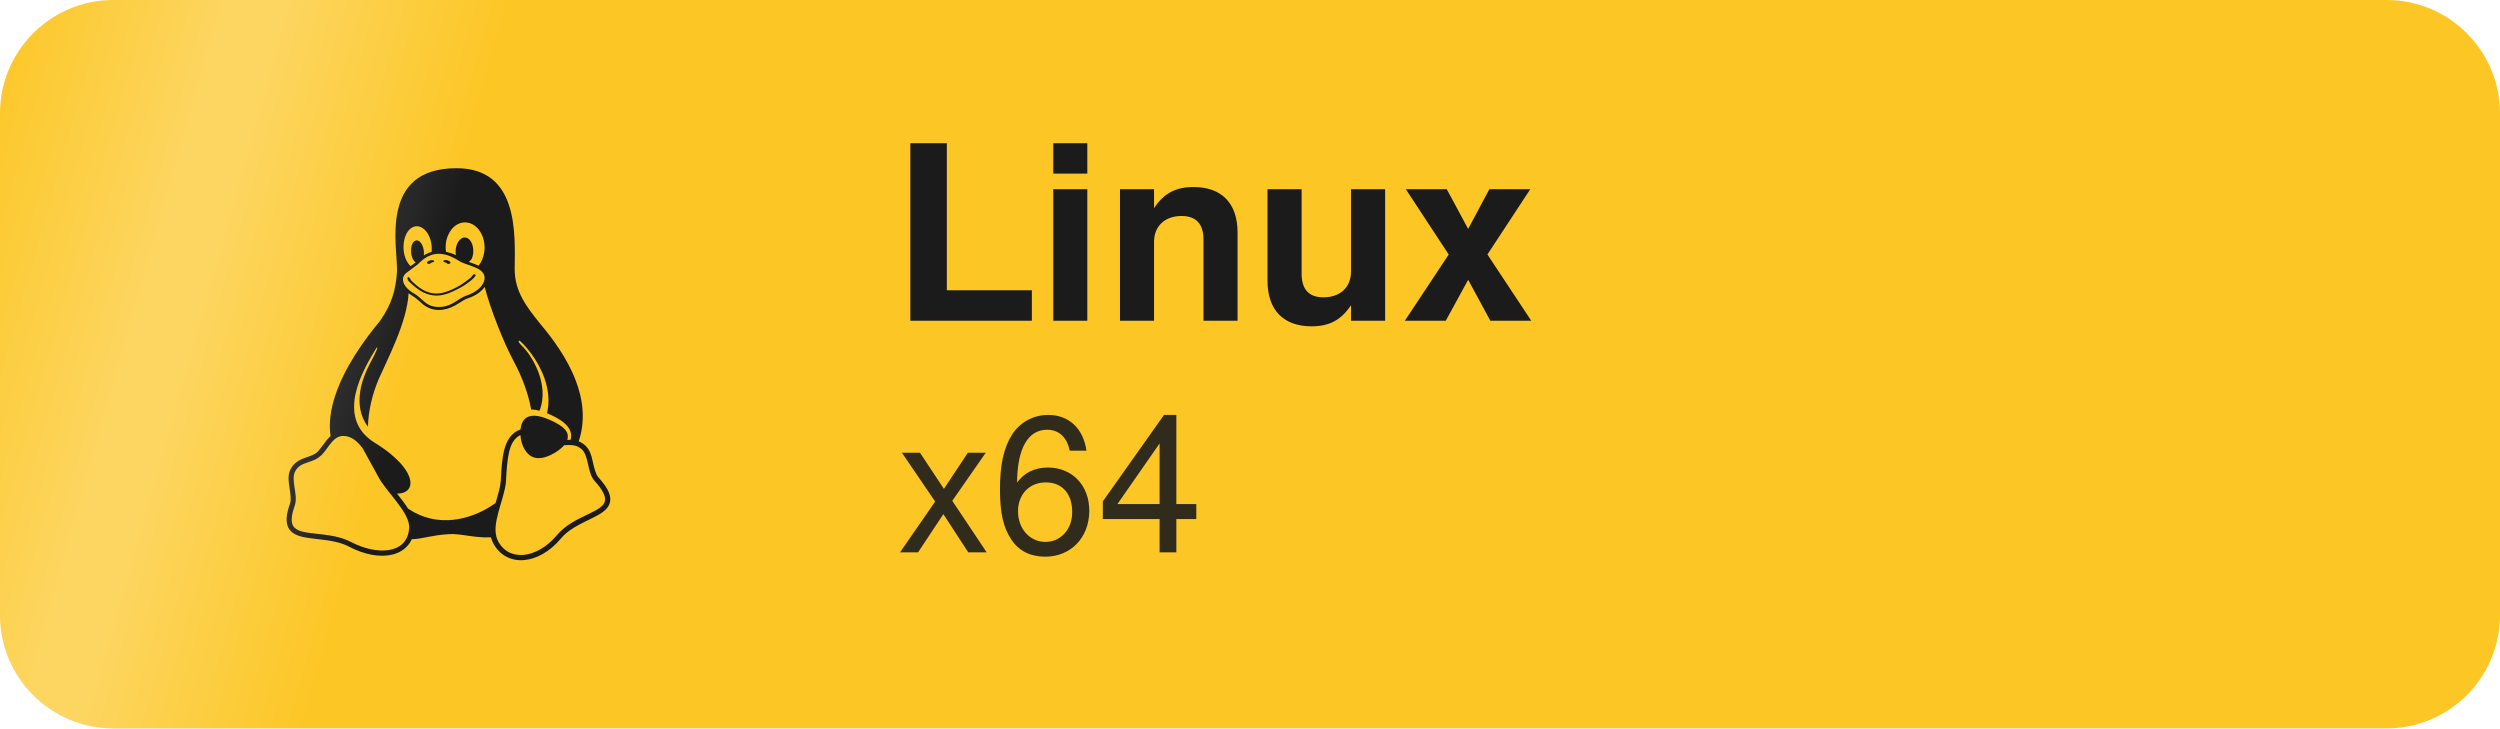
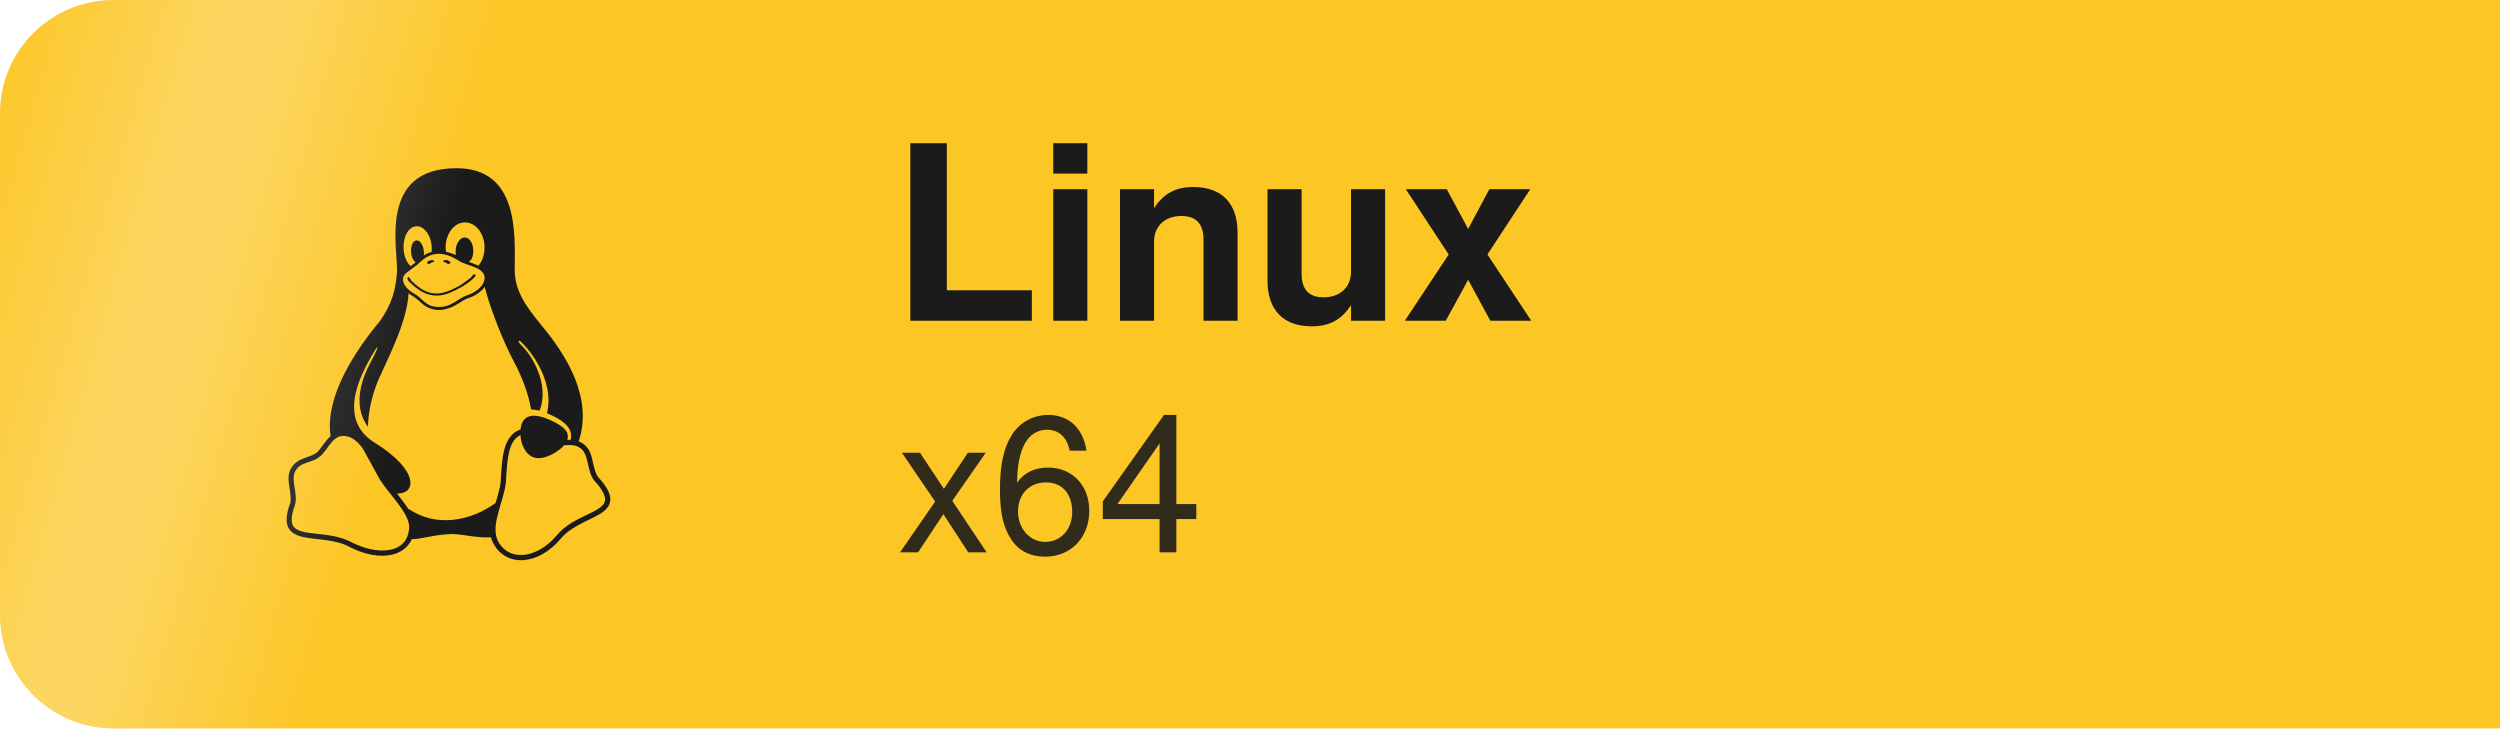
<svg xmlns="http://www.w3.org/2000/svg" viewBox="0 0 841.9 245.3" width="841.9" height="245.3" role="img" aria-label="Download for Linux">
  <defs>
    <clipPath id="edge">
-       <path d="M38.2,0 H803.7 A38.2,38.2 0 0 1 841.9,38.2 V207.1 A38.2,38.2 0 0 1 803.7,245.3 H38.2 A38.2,38.2 0 0 1 0,207.1 V38.2 A38.2,38.2 0 0 1 38.2,0 Z" />
+       <path d="M38.2,0 H841.9 V245.3 H38.2 A38.2,38.2 0 0 1 0,207.1 V38.2 A38.2,38.2 0 0 1 38.2,0 Z" />
    </clipPath>
    <linearGradient id="sheen" x1="0" y1="0" x2="1" y2="0">
      <stop offset="0" stop-color="#fff" stop-opacity="0" />
      <stop offset="0.45" stop-color="#fff" stop-opacity="0.28" />
      <stop offset="0.55" stop-color="#fff" stop-opacity="0.28" />
      <stop offset="1" stop-color="#fff" stop-opacity="0" />
    </linearGradient>
  </defs>
  <style>
    @keyframes pass {
      0%       { transform: translateX(-278.4px); }
-       12.16%   { transform: translateX(1120.3px); }
+       11.69%   { transform: translateX(1120.3px); }
      100%     { transform: translateX(1120.3px); }
    }
-     .band { animation: pass 8.744s linear 4.852s infinite backwards; }
+     .band { animation: pass 9.092s linear 4.852s infinite backwards; }
    @media (prefers-reduced-motion: reduce) {
      .band { animation: none; opacity: 0; }
    }
  </style>
-   <path d="M38.2,0 H803.7 A38.2,38.2 0 0 1 841.9,38.2 V207.1 A38.2,38.2 0 0 1 803.7,245.3 H38.2 A38.2,38.2 0 0 1 0,207.1 V38.2 A38.2,38.2 0 0 1 38.2,0 Z" fill="#fcc624" />
+   <path d="M38.2,0 H841.9 V245.3 H38.2 A38.2,38.2 0 0 1 0,207.1 V38.2 A38.2,38.2 0 0 1 38.2,0 Z" fill="#fcc624" />
  <g transform="translate(93.25 56.65) scale(0.25781)" fill="#1b1b1b">
    <path d="M220.8 123.3c1 .5 1.8 1.7 3 1.7 1.1 0 2.8-.4 2.9-1.5.2-1.4-1.9-2.3-3.2-2.9-1.7-.7-3.9-1-5.5-.1-.4.2-.8.7-.6 1.1.3 1.3 2.3 1.1 3.4 1.7zm-21.9 1.7c1.2 0 2-1.2 3-1.7 1.1-.6 3.1-.4 3.5-1.6.2-.4-.2-.9-.6-1.1-1.6-.9-3.8-.6-5.5.1-1.3.6-3.4 1.5-3.2 2.9.1 1 1.8 1.5 2.8 1.4zM420 403.8c-3.6-4-5.3-11.6-7.2-19.7-1.8-8.1-3.9-16.8-10.5-22.4-1.3-1.1-2.6-2.1-4-2.9-1.3-.8-2.7-1.5-4.1-2 9.2-27.3 5.6-54.5-3.7-79.1-11.4-30.1-31.3-56.4-46.5-74.4-17.1-21.5-33.7-41.9-33.4-72C311.1 85.4 315.7.1 234.8 0 132.4-.2 158 103.4 156.9 135.2c-1.7 23.4-6.4 41.8-22.5 64.7-18.9 22.5-45.5 58.8-58.1 96.7-6 17.9-8.8 36.1-6.2 53.3-6.5 5.8-11.4 14.7-16.6 20.2-4.2 4.3-10.3 5.9-17 8.3s-14 6-18.5 14.5c-2.1 3.9-2.8 8.1-2.8 12.4 0 3.9.6 7.9 1.2 11.8 1.2 8.1 2.5 15.7.8 20.8-5.2 14.4-5.9 24.4-2.2 31.7 3.8 7.3 11.4 10.5 20.1 12.3 17.3 3.6 40.8 2.7 59.3 12.5 19.8 10.4 39.9 14.1 55.9 10.4 11.6-2.6 21.1-9.6 25.9-20.2 12.5-.1 26.3-5.4 48.3-6.6 14.9-1.2 33.6 5.3 55.1 4.1.6 2.3 1.4 4.6 2.5 6.7v.1c8.3 16.7 23.8 24.3 40.3 23 16.6-1.3 34.1-11 48.3-27.9 13.6-16.4 36-23.2 50.9-32.2 7.4-4.5 13.4-10.1 13.9-18.3.4-8.2-4.4-17.3-15.5-29.7zM223.7 87.3c9.8-22.2 34.2-21.8 44-.4 6.5 14.2 3.6 30.9-4.3 40.4-1.6-.8-5.9-2.6-12.6-4.9 1.1-1.2 3.1-2.7 3.9-4.6 4.8-11.8-.2-27-9.1-27.3-7.3-.5-13.9 10.8-11.8 23-4.1-2-9.4-3.5-13-4.4-1-6.9-.3-14.6 2.9-21.8zM183 75.8c10.1 0 20.8 14.2 19.1 33.5-3.5 1-7.1 2.5-10.2 4.6 1.2-8.9-3.3-20.1-9.6-19.6-8.4.7-9.8 21.2-1.8 28.1 1 .8 1.9-.2-5.9 5.5-15.6-14.6-10.5-52.1 8.4-52.1zm-13.6 60.7c6.2-4.6 13.6-10 14.1-10.5 4.7-4.4 13.5-14.2 27.9-14.2 7.1 0 15.6 2.3 25.9 8.9 6.3 4.1 11.3 4.4 22.6 9.3 8.4 3.5 13.7 9.7 10.5 18.2-2.6 7.1-11 14.4-22.7 18.1-11.1 3.6-19.8 16-38.2 14.9-3.9-.2-7-1-9.6-2.1-8-3.5-12.2-10.4-20-15-8.6-4.8-13.2-10.4-14.7-15.3-1.4-4.9 0-9 4.2-12.3zm3.3 334c-2.7 35.1-43.9 34.4-75.3 18-29.9-15.8-68.6-6.5-76.5-21.9-2.4-4.7-2.4-12.7 2.6-26.4v-.2c2.4-7.6.6-16-.6-23.9-1.2-7.8-1.8-15 .9-20 3.5-6.7 8.5-9.1 14.8-11.3 10.3-3.7 11.8-3.4 19.6-9.9 5.5-5.7 9.5-12.9 14.3-18 5.1-5.5 10-8.1 17.7-6.9 8.1 1.2 15.1 6.8 21.9 16l19.6 35.6c9.5 19.9 43.1 48.4 41 68.9zm-1.4-25.9c-4.1-6.6-9.6-13.6-14.4-19.6 7.1 0 14.2-2.2 16.7-8.9 2.3-6.2 0-14.9-7.4-24.9-13.5-18.2-38.3-32.5-38.3-32.5-13.5-8.4-21.1-18.7-24.6-29.9s-3-23.3-.3-35.2c5.2-22.9 18.6-45.2 27.2-59.2 2.3-1.7.8 3.2-8.7 20.8-8.5 16.1-24.4 53.3-2.6 82.4.6-20.7 5.5-41.8 13.8-61.5 12-27.4 37.3-74.9 39.3-112.7 1.1.8 4.6 3.2 6.2 4.1 4.6 2.7 8.1 6.7 12.6 10.3 12.4 10 28.5 9.2 42.4 1.2 6.2-3.5 11.2-7.5 15.9-9 9.9-3.1 17.8-8.6 22.3-15 7.7 30.4 25.7 74.3 37.2 95.7 6.1 11.4 18.3 35.5 23.6 64.6 3.3-.1 7 .4 10.9 1.4 13.8-35.7-11.7-74.2-23.3-84.9-4.7-4.6-4.9-6.6-2.6-6.5 12.6 11.2 29.2 33.7 35.2 59 2.8 11.6 3.3 23.7.4 35.7 16.4 6.8 35.9 17.9 30.7 34.8-2.2-.1-3.2 0-4.2 0 3.2-10.1-3.9-17.6-22.8-26.1-19.6-8.6-36-8.6-38.3 12.5-12.1 4.2-18.3 14.7-21.4 27.3-2.8 11.2-3.6 24.7-4.4 39.9-.5 7.7-3.6 18-6.8 29-32.1 22.9-76.7 32.9-114.3 7.2zm257.4-11.5c-.9 16.8-41.2 19.9-63.2 46.5-13.2 15.7-29.4 24.4-43.6 25.5s-26.5-4.8-33.7-19.3c-4.7-11.1-2.4-23.1 1.1-36.3 3.7-14.2 9.2-28.8 9.9-40.6.8-15.2 1.7-28.5 4.2-38.7 2.6-10.3 6.6-17.2 13.7-21.1.3-.2.7-.3 1-.5.8 13.2 7.3 26.6 18.8 29.5 12.6 3.3 30.7-7.5 38.4-16.3 9-.3 15.7-.9 22.6 5.1 9.9 8.5 7.1 30.3 17.1 41.6 10.6 11.6 14 19.5 13.7 24.6zM173.3 148.7c2 1.9 4.7 4.5 8 7.1 6.6 5.2 15.8 10.6 27.3 10.6 11.6 0 22.5-5.9 31.8-10.8 4.9-2.6 10.9-7 14.8-10.4s5.9-6.3 3.1-6.6-2.6 2.6-6 5.1c-4.4 3.2-9.7 7.4-13.9 9.8-7.4 4.2-19.5 10.2-29.9 10.2s-18.7-4.8-24.9-9.7c-3.1-2.5-5.7-5-7.7-6.9-1.5-1.4-1.9-4.6-4.3-4.9-1.4-.1-1.8 3.7 1.7 6.5z" />
  </g>
  <text x="300" y="108" font-family="-apple-system, BlinkMacSystemFont, 'Segoe UI', Helvetica, Arial, sans-serif" font-size="82" font-weight="700" fill="#1b1b1b">Linux</text>
  <text x="302" y="186" font-family="-apple-system, BlinkMacSystemFont, 'Segoe UI', Helvetica, Arial, sans-serif" font-size="64" font-weight="400" fill="#1b1b1b" fill-opacity="0.9">x64</text>
  <g clip-path="url(#edge)">
    <g class="band">
      <rect x="0" y="-60" width="173.6" height="365.3" fill="url(#sheen)" transform="skewX(-16)" />
    </g>
  </g>
</svg>
